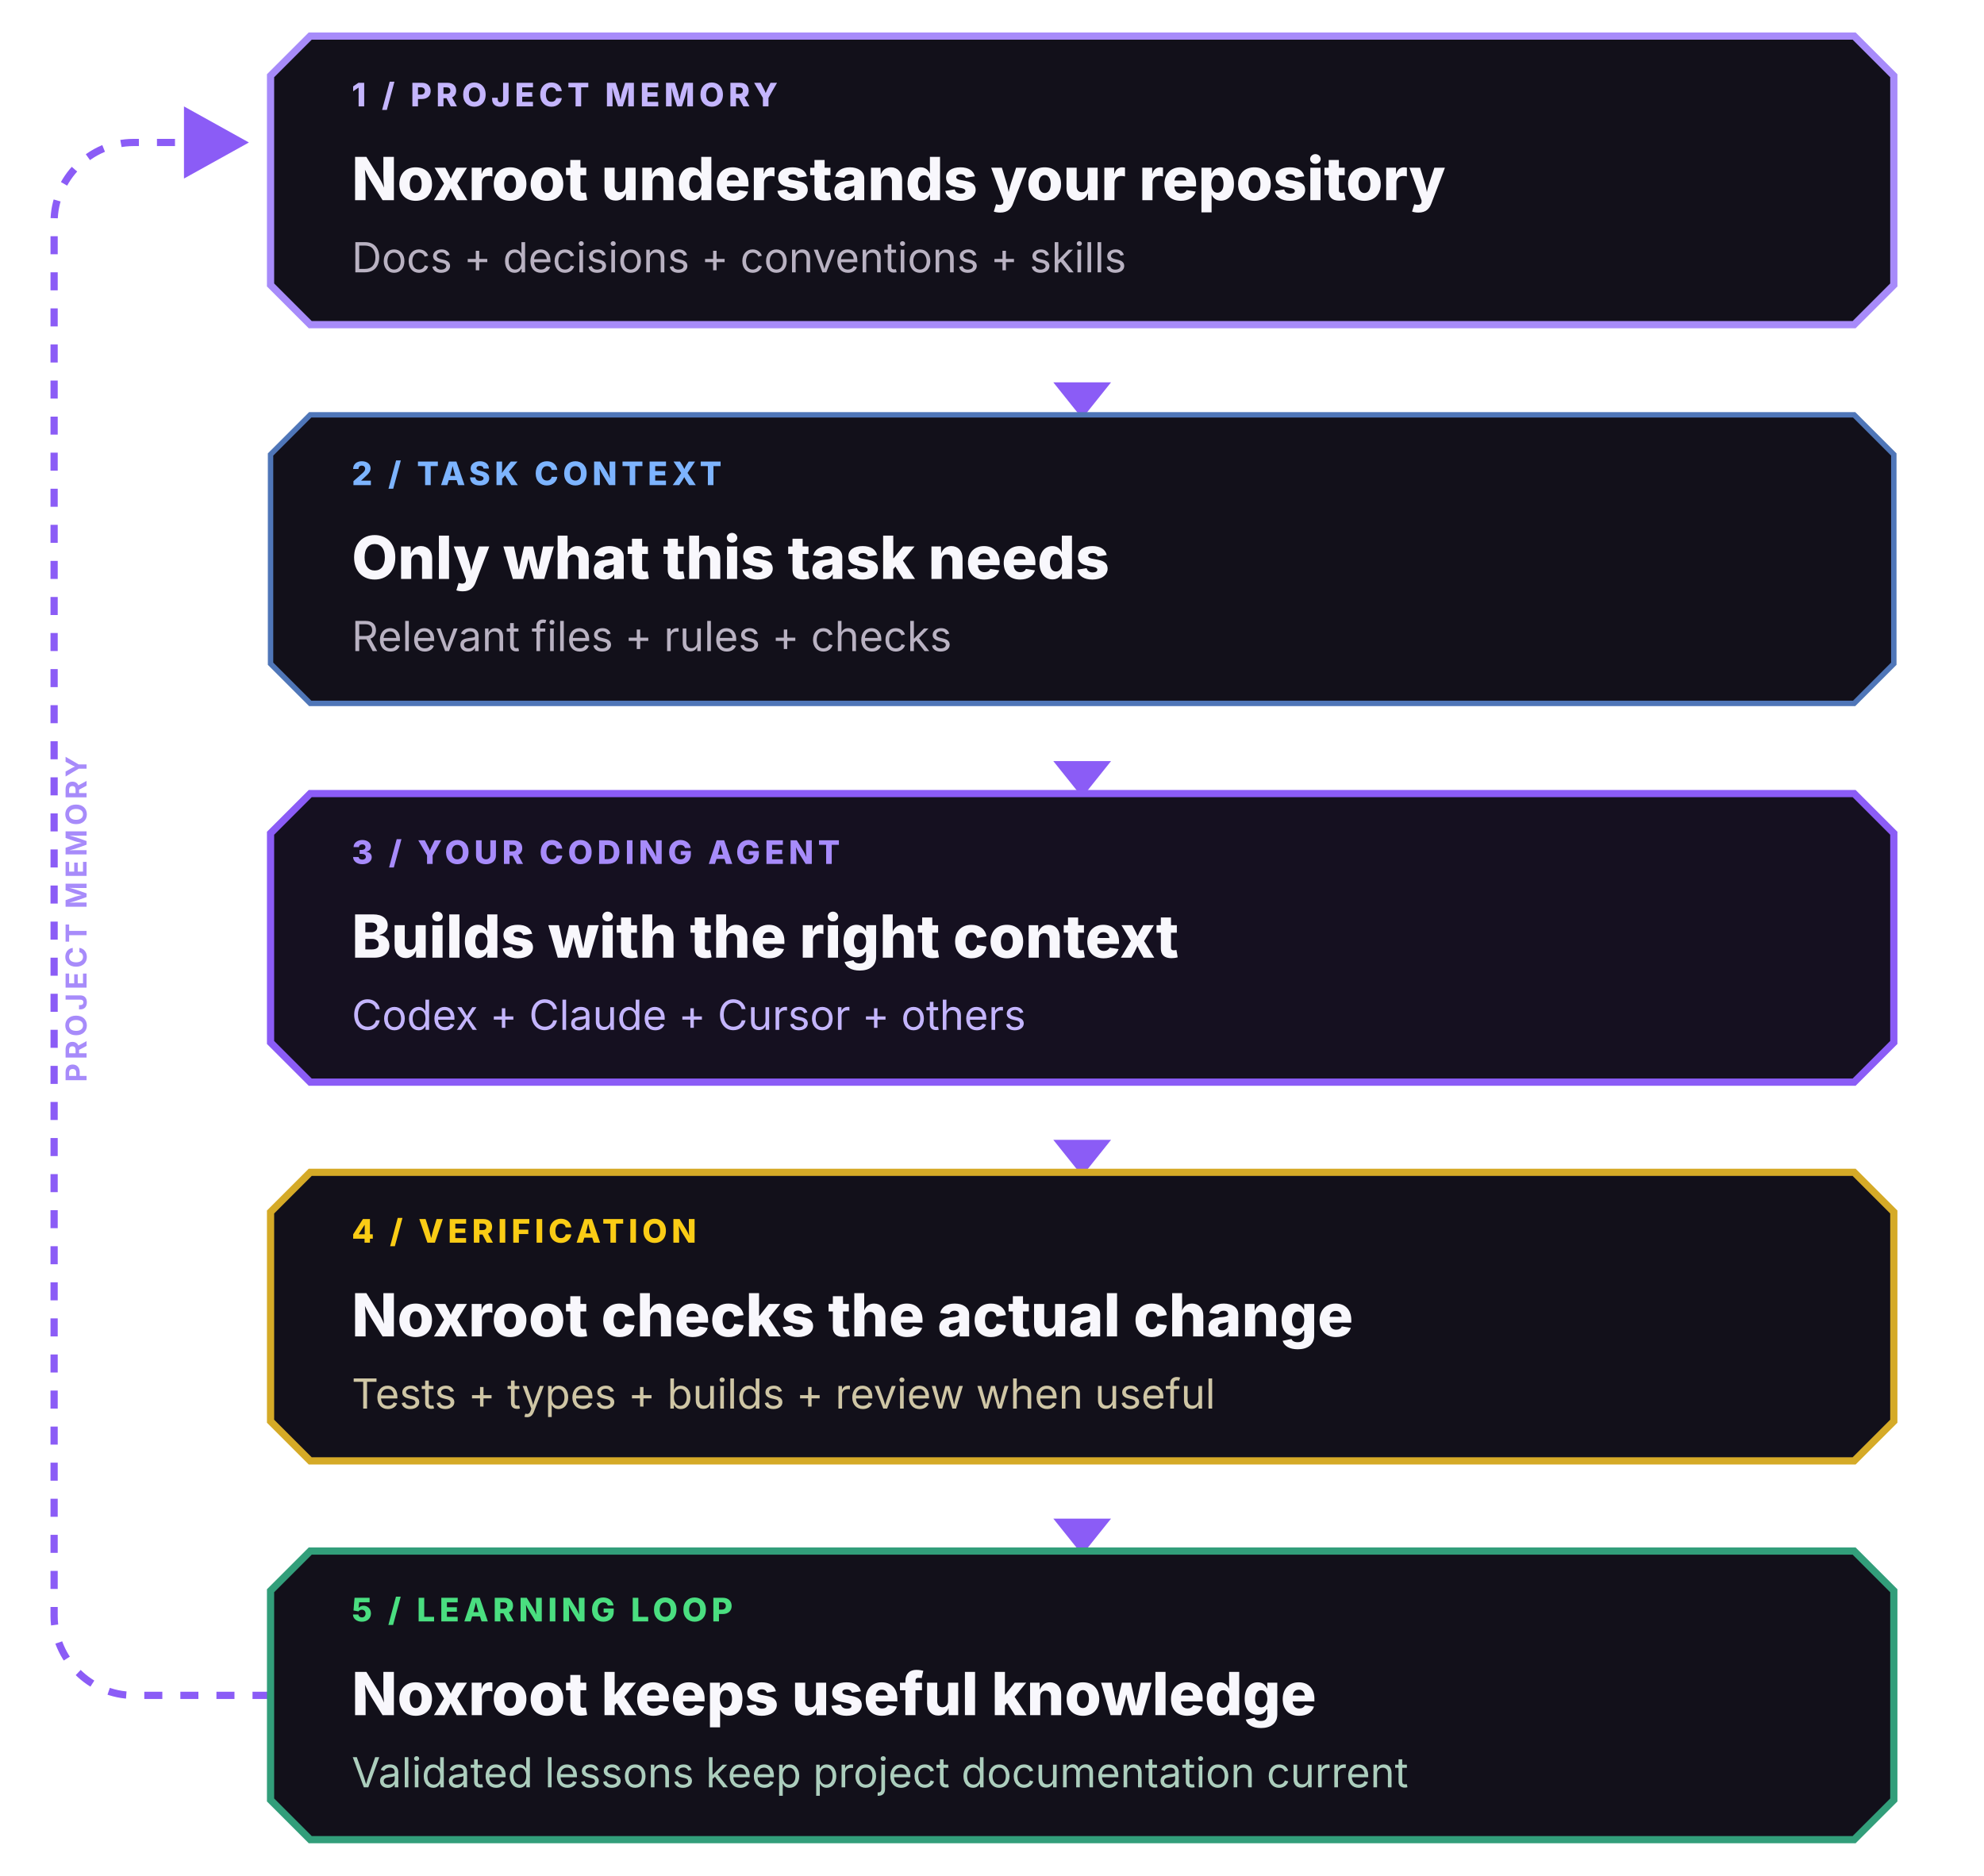
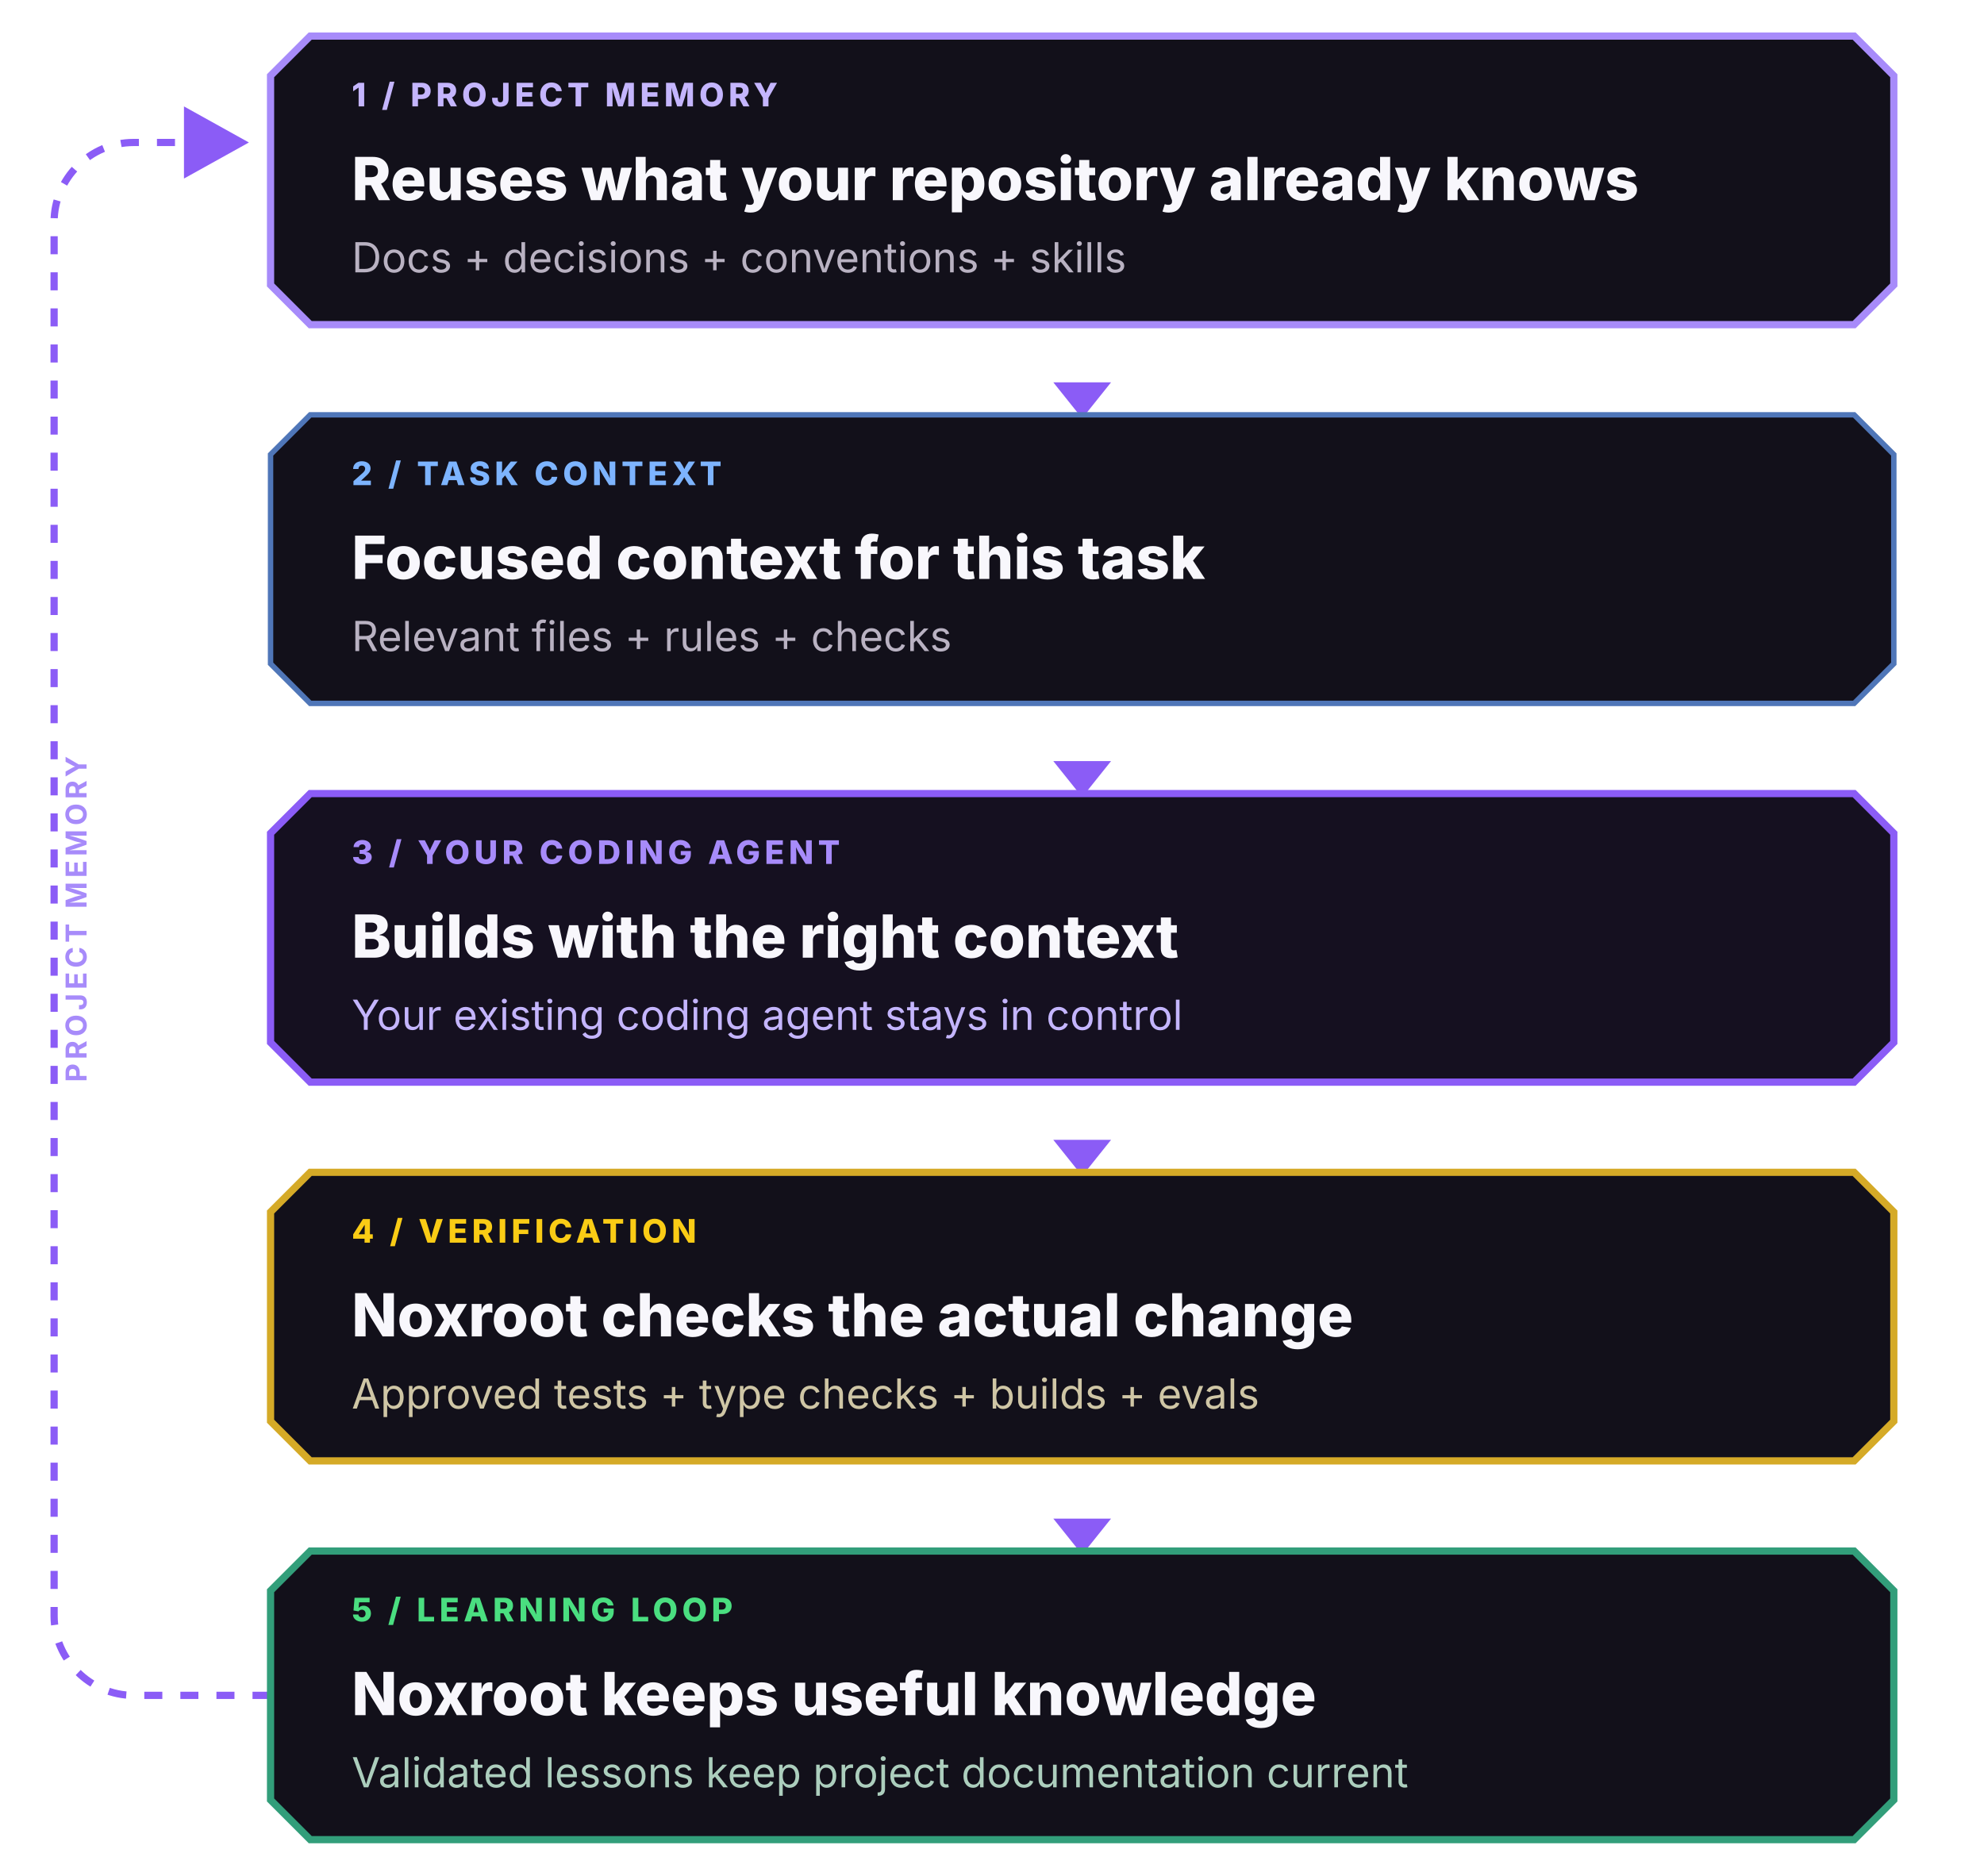
<svg xmlns="http://www.w3.org/2000/svg" viewBox="0 0 1100 1040" role="img" aria-labelledby="title desc">
  <defs>
    <linearGradient id="arrowGradient" x1="0" y1="0" x2="0" y2="1">
      <stop offset="0" stop-color="#A78BFA" />
      <stop offset="1" stop-color="#7C3AED" />
    </linearGradient>
    <marker id="returnArrow" markerWidth="12" markerHeight="12" refX="9" refY="6" orient="auto" markerUnits="strokeWidth">
      <path d="M1 1 10 6 1 11Z" fill="#8B5CF6" />
    </marker>
  </defs>
  <path d="M150 940H74c-24 0-44-20-44-44V123c0-24 20-44 44-44h60" fill="none" stroke="#8B5CF6" stroke-width="4" stroke-dasharray="10 10" marker-end="url(#returnArrow)" />
  <text x="48" y="600" transform="rotate(-90 48 600)" fill="#A78BFA" font-family="Inter, ui-sans-serif, system-ui, sans-serif" font-size="16" font-weight="750" letter-spacing="2.2">PROJECT MEMORY</text>
  <g>
    <path d="M172 20H1028L1050 42V158L1028 180H172L150 158V42Z" fill="#12101A" stroke="#A78BFA" stroke-width="4" />
    <text x="195" y="59" fill="#C4B5FD" font-family="Inter, ui-sans-serif, system-ui, sans-serif" font-size="18" font-weight="800" letter-spacing="2.4">1 / PROJECT MEMORY</text>
-     <text x="195" y="111" fill="#F8F7FC" font-family="Inter, ui-sans-serif, system-ui, sans-serif" font-size="33" font-weight="800">Noxroot understands your repository</text>
+     <text x="195" y="111" fill="#F8F7FC" font-family="Inter, ui-sans-serif, system-ui, sans-serif" font-size="33" font-weight="800">Reuses what your repository already knows</text>
    <text x="195" y="151" fill="#B9B2C2" font-family="Inter, ui-sans-serif, system-ui, sans-serif" font-size="23">Docs + decisions + conventions + skills</text>
  </g>
  <path d="M600 188V218" stroke="url(#arrowGradient)" stroke-width="6" />
  <path d="M584 212 600 232 616 212Z" fill="#8B5CF6" />
  <g>
    <path d="M172 230H1028L1050 252V368L1028 390H172L150 368V252Z" fill="#12101A" stroke="#4F76B8" stroke-width="3" />
    <text x="195" y="269" fill="#7DB4FF" font-family="Inter, ui-sans-serif, system-ui, sans-serif" font-size="18" font-weight="800" letter-spacing="2.4">2 / TASK CONTEXT</text>
-     <text x="195" y="321" fill="#F8F7FC" font-family="Inter, ui-sans-serif, system-ui, sans-serif" font-size="33" font-weight="800">Only what this task needs</text>
+     <text x="195" y="321" fill="#F8F7FC" font-family="Inter, ui-sans-serif, system-ui, sans-serif" font-size="33" font-weight="800">Focused context for this task</text>
    <text x="195" y="361" fill="#B9B2C2" font-family="Inter, ui-sans-serif, system-ui, sans-serif" font-size="23">Relevant files + rules + checks</text>
  </g>
  <path d="M600 398V428" stroke="url(#arrowGradient)" stroke-width="6" />
  <path d="M584 422 600 442 616 422Z" fill="#8B5CF6" />
  <g>
    <path d="M172 440H1028L1050 462V578L1028 600H172L150 578V462Z" fill="#151020" stroke="#8B5CF6" stroke-width="4" />
    <text x="195" y="479" fill="#A78BFA" font-family="Inter, ui-sans-serif, system-ui, sans-serif" font-size="18" font-weight="800" letter-spacing="2.4">3 / YOUR CODING AGENT</text>
    <text x="195" y="531" fill="#F8F7FC" font-family="Inter, ui-sans-serif, system-ui, sans-serif" font-size="33" font-weight="800">Builds with the right context</text>
-     <text x="195" y="571" fill="#C4B5FD" font-family="Inter, ui-sans-serif, system-ui, sans-serif" font-size="23">Codex + Claude + Cursor + others</text>
+     <text x="195" y="571" fill="#C4B5FD" font-family="Inter, ui-sans-serif, system-ui, sans-serif" font-size="23">Your existing coding agent stays in control</text>
  </g>
  <path d="M600 608V638" stroke="url(#arrowGradient)" stroke-width="6" />
  <path d="M584 632 600 652 616 632Z" fill="#8B5CF6" />
  <g>
    <path d="M172 650H1028L1050 672V788L1028 810H172L150 788V672Z" fill="#12101A" stroke="#D5AA27" stroke-width="4" />
    <text x="195" y="689" fill="#FACC15" font-family="Inter, ui-sans-serif, system-ui, sans-serif" font-size="18" font-weight="800" letter-spacing="2.4">4 / VERIFICATION</text>
    <text x="195" y="741" fill="#F8F7FC" font-family="Inter, ui-sans-serif, system-ui, sans-serif" font-size="33" font-weight="800">Noxroot checks the actual change</text>
-     <text x="195" y="781" fill="#CFC6A5" font-family="Inter, ui-sans-serif, system-ui, sans-serif" font-size="23">Tests + types + builds + review when useful</text>
+     <text x="195" y="781" fill="#CFC6A5" font-family="Inter, ui-sans-serif, system-ui, sans-serif" font-size="23">Approved tests + type checks + builds + evals</text>
  </g>
  <path d="M600 818V848" stroke="url(#arrowGradient)" stroke-width="6" />
  <path d="M584 842 600 862 616 842Z" fill="#8B5CF6" />
  <g>
    <path d="M172 860H1028L1050 882V998L1028 1020H172L150 998V882Z" fill="#12101A" stroke="#329E7A" stroke-width="4" />
    <text x="195" y="899" fill="#4ADE80" font-family="Inter, ui-sans-serif, system-ui, sans-serif" font-size="18" font-weight="800" letter-spacing="2.4">5 / LEARNING LOOP</text>
    <text x="195" y="951" fill="#F8F7FC" font-family="Inter, ui-sans-serif, system-ui, sans-serif" font-size="33" font-weight="800">Noxroot keeps useful knowledge</text>
    <text x="195" y="991" fill="#ACCEBD" font-family="Inter, ui-sans-serif, system-ui, sans-serif" font-size="23">Validated lessons keep project documentation current</text>
  </g>
</svg>
